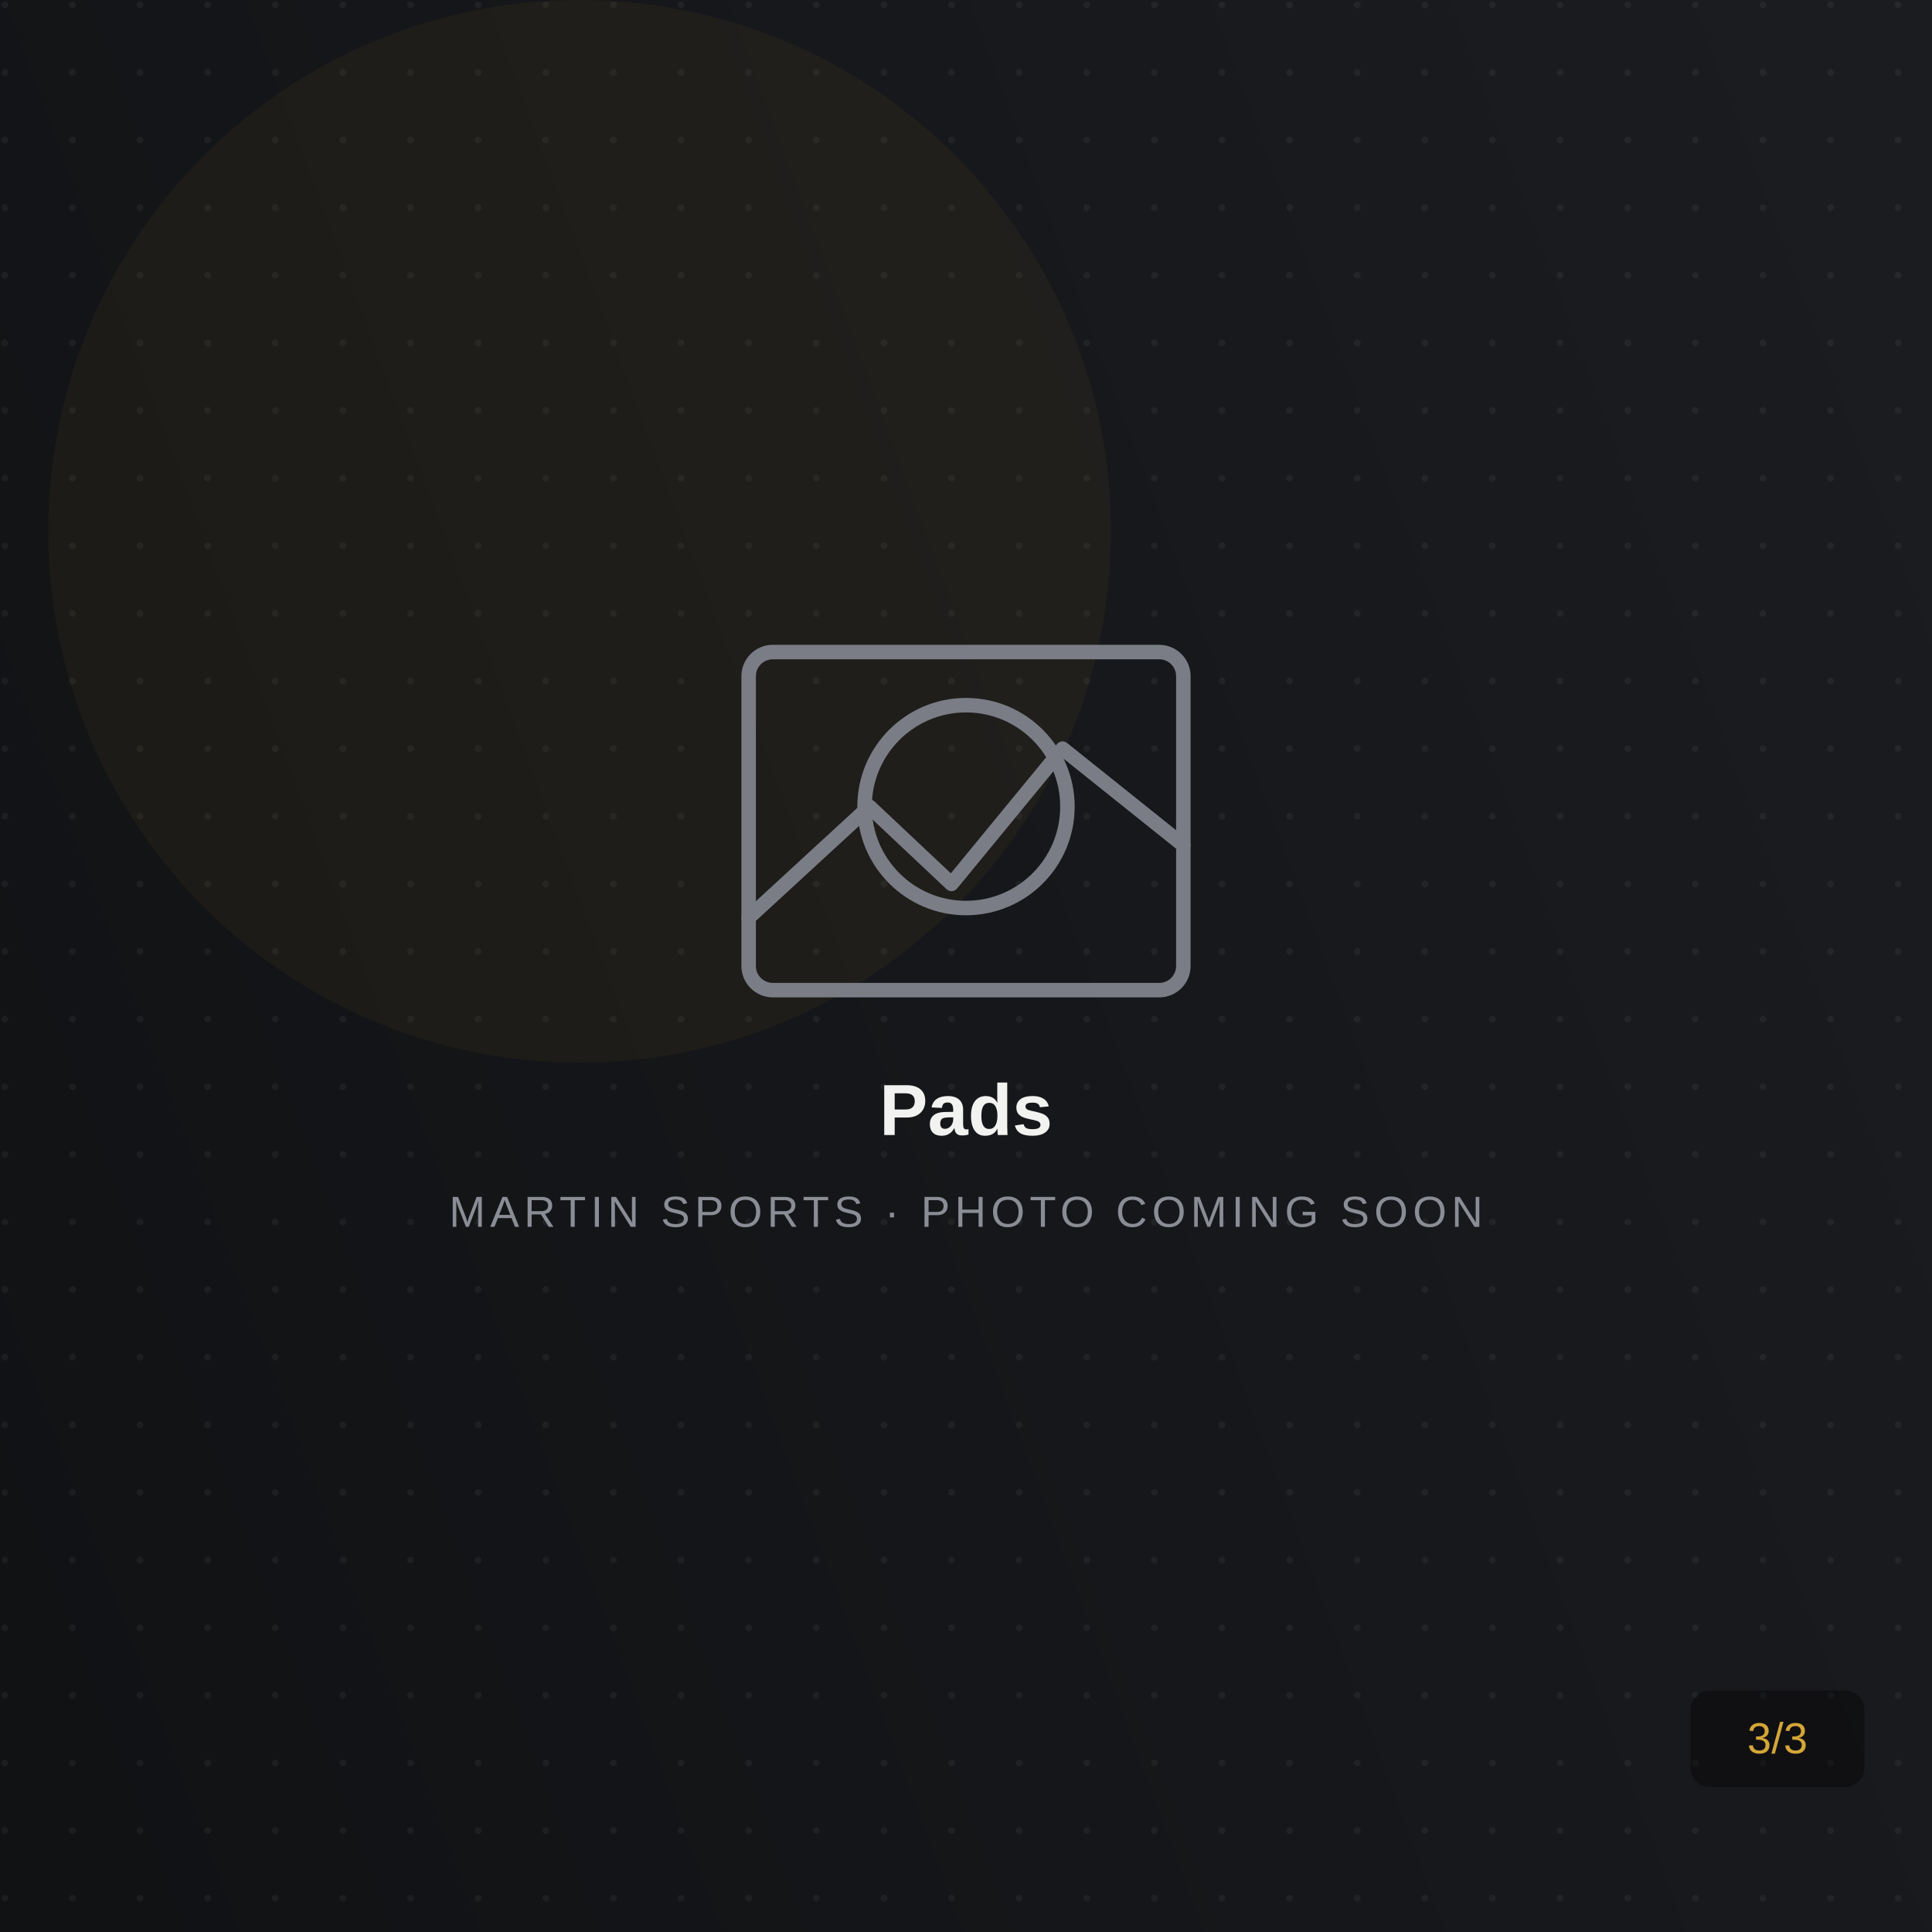
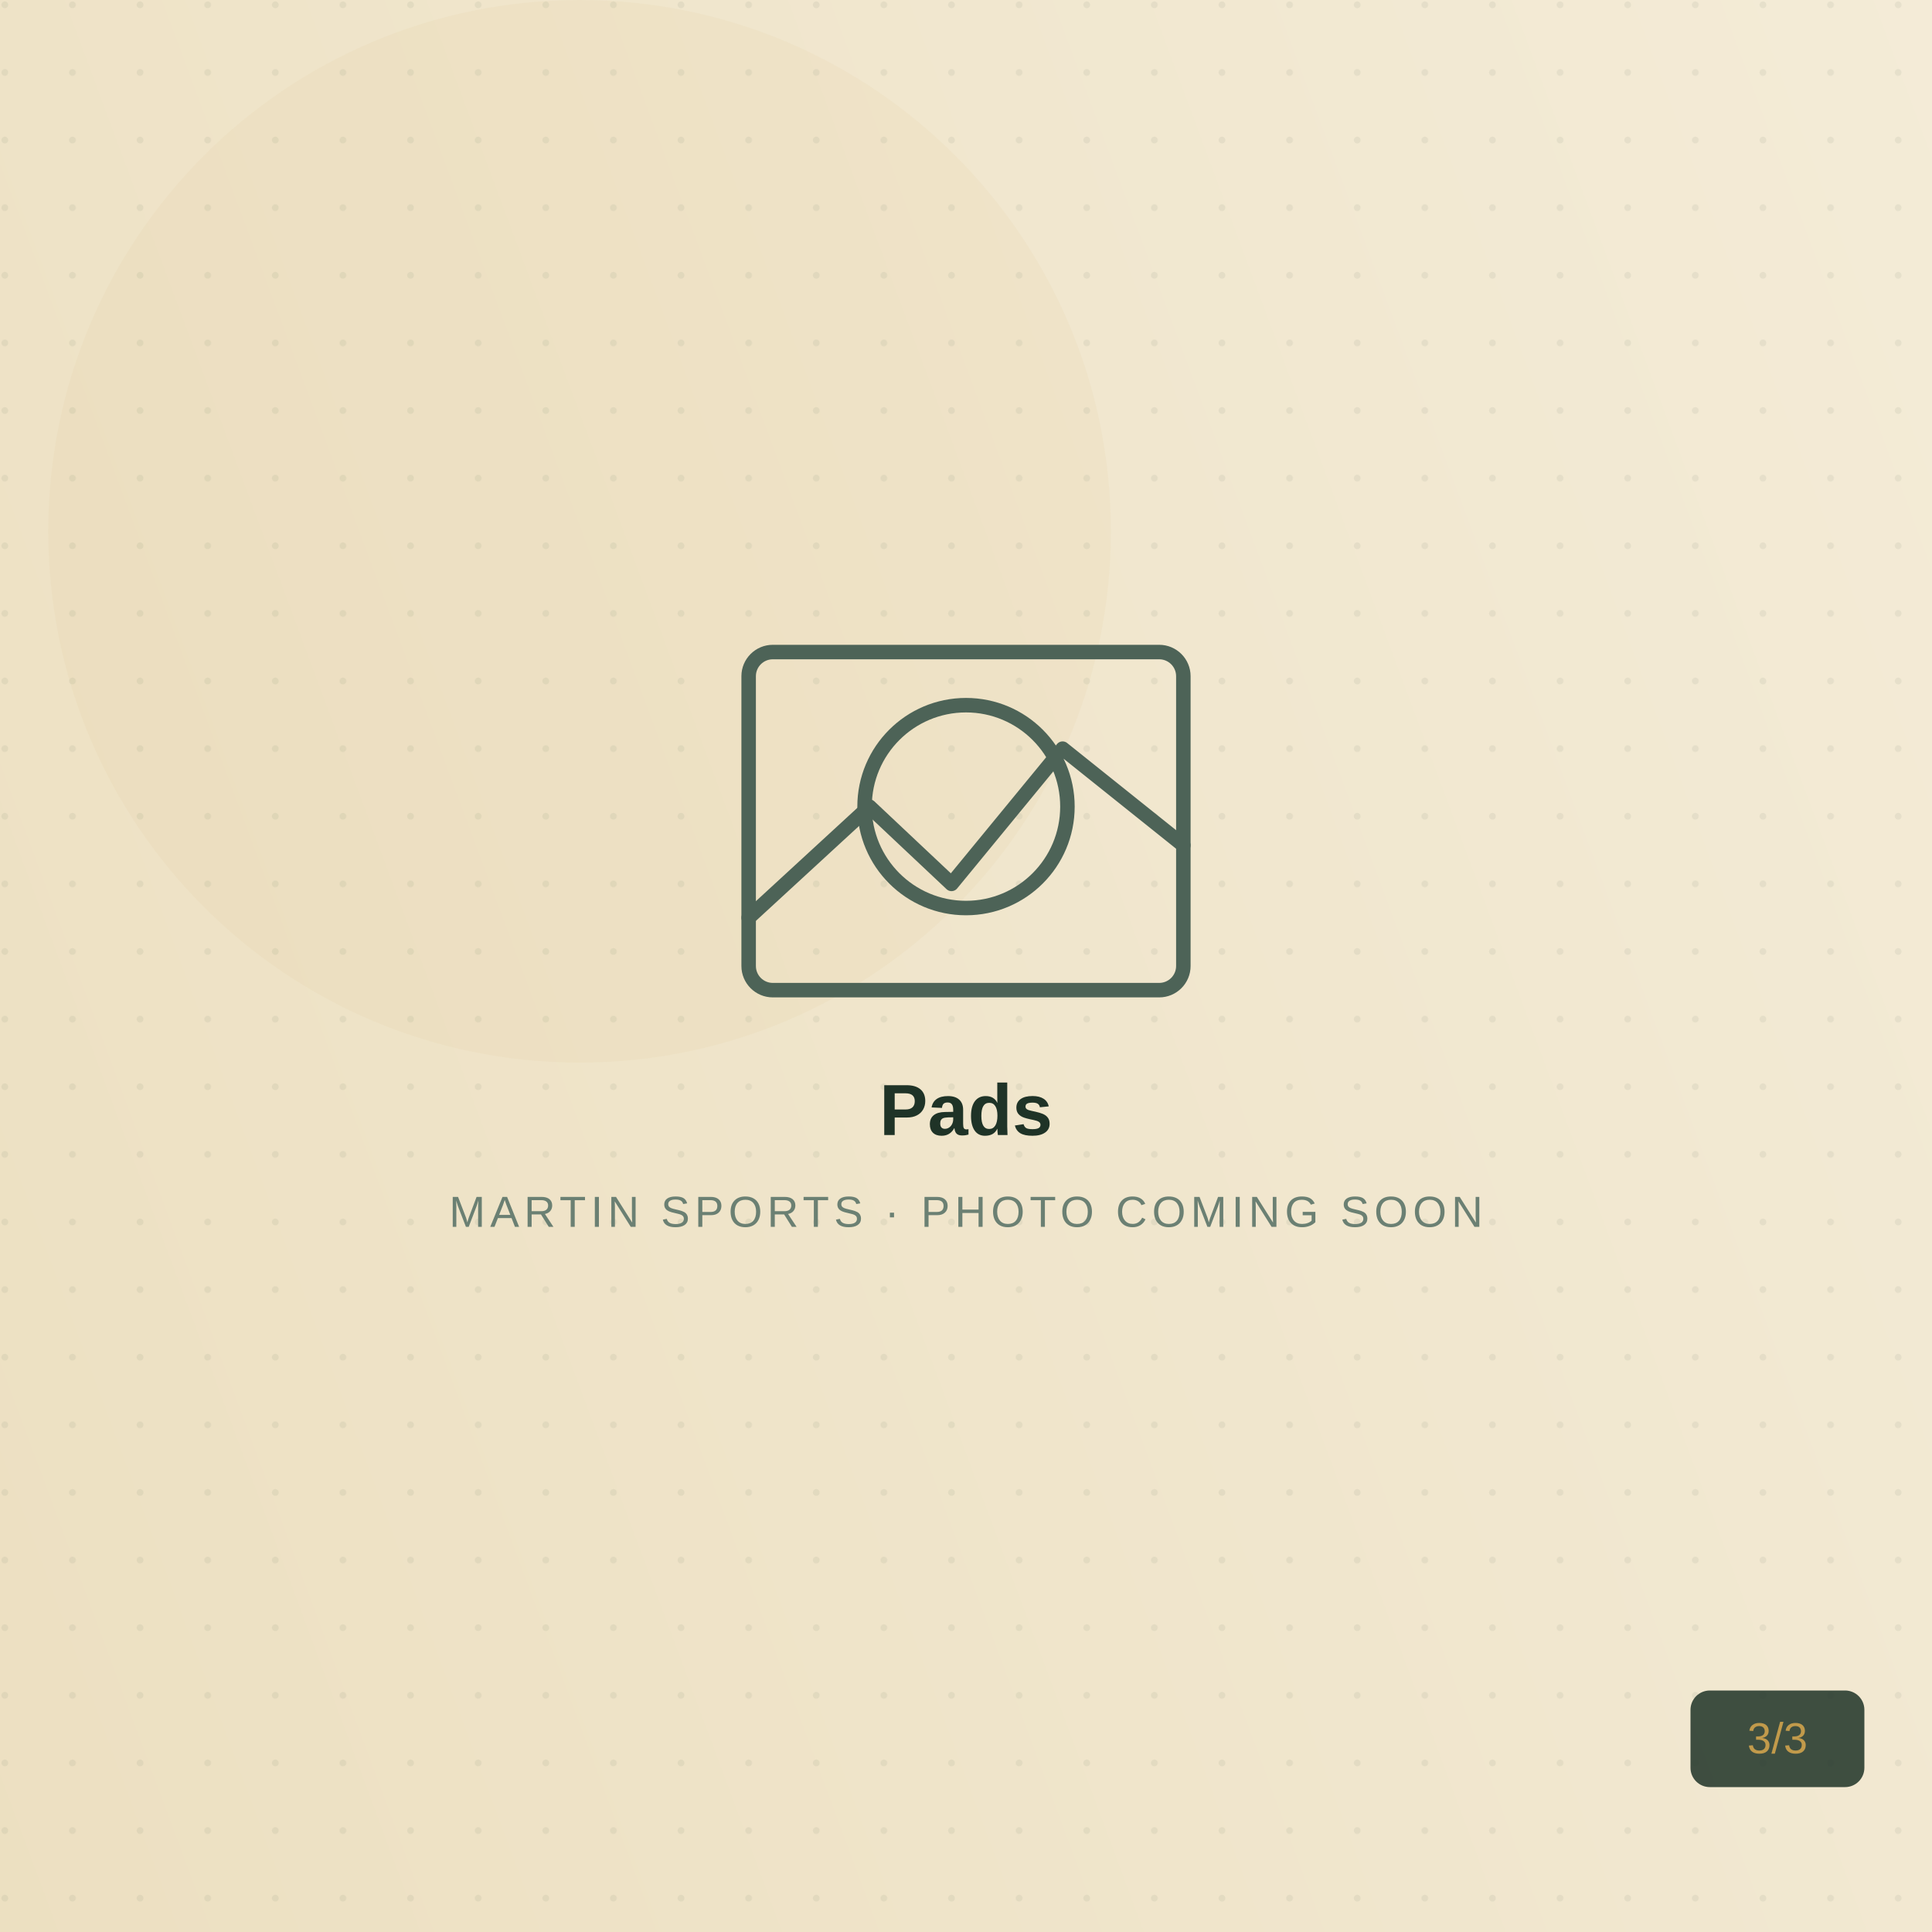
<svg xmlns="http://www.w3.org/2000/svg" viewBox="0 0 800 800">
  <defs>
    <linearGradient id="bg" x1="0%" y1="0%" x2="100%" y2="100%" gradientTransform="rotate(115 0.5 0.5)">
-       <stop offset="0%" stop-color="#1c1d21" />
-       <stop offset="100%" stop-color="#101113" />
+       <stop offset="0%" stop-color="#f4ecd8" />
+       <stop offset="100%" stop-color="#ecdfc0" />
    </linearGradient>
    <pattern id="dots" width="28" height="28" patternUnits="userSpaceOnUse">
-       <circle cx="2" cy="2" r="1.4" fill="#ffffff" fill-opacity="0.05" />
+       <circle cx="2" cy="2" r="1.4" fill="#1f3327" fill-opacity="0.06" />
    </pattern>
  </defs>
  <rect width="800" height="800" fill="url(#bg)" />
  <rect width="800" height="800" fill="url(#dots)" />
-   <circle cx="240" cy="220" r="220" fill="#d4a637" fill-opacity="0.05" />
-   <g transform="translate(400 340)" stroke="#7a7d85" stroke-width="6" fill="none" stroke-linejoin="round" stroke-linecap="round">
+   <circle cx="240" cy="220" r="220" fill="#c19a4b" fill-opacity="0.05" />
+   <g transform="translate(400 340)" stroke="#4d6357" stroke-width="6" fill="none" stroke-linejoin="round" stroke-linecap="round">
    <rect x="-90" y="-70" width="180" height="140" rx="10" />
    <circle cx="0" cy="-6" r="42" />
    <path d="M -90 40 L -40 -6 L -6 26 L 40 -30 L 90 10" />
  </g>
-   <text x="400" y="470" font-family="Arial, sans-serif" font-size="30" font-weight="700" fill="#f2f2f0" text-anchor="middle">Pads</text>
-   <text x="400" y="508" font-family="Arial, sans-serif" font-size="18" letter-spacing="2" fill="#8a8d95" text-anchor="middle">MARTIN SPORTS · PHOTO COMING SOON</text>
-   <rect x="700" y="700" width="72" height="40" rx="8" fill="#000000" fill-opacity="0.35" />
-   <text x="736" y="726" font-family="Arial, sans-serif" font-size="18" fill="#d4a637" text-anchor="middle">3/3</text>
+   <text x="400" y="470" font-family="Arial, sans-serif" font-size="30" font-weight="700" fill="#1f3327" text-anchor="middle">Pads</text>
+   <text x="400" y="508" font-family="Arial, sans-serif" font-size="18" letter-spacing="2" fill="#6b8073" text-anchor="middle">MARTIN SPORTS · PHOTO COMING SOON</text>
+   <rect x="700" y="700" width="72" height="40" rx="8" fill="#1f3327" fill-opacity="0.85" />
+   <text x="736" y="726" font-family="Arial, sans-serif" font-size="18" fill="#c19a4b" text-anchor="middle">3/3</text>
</svg>
